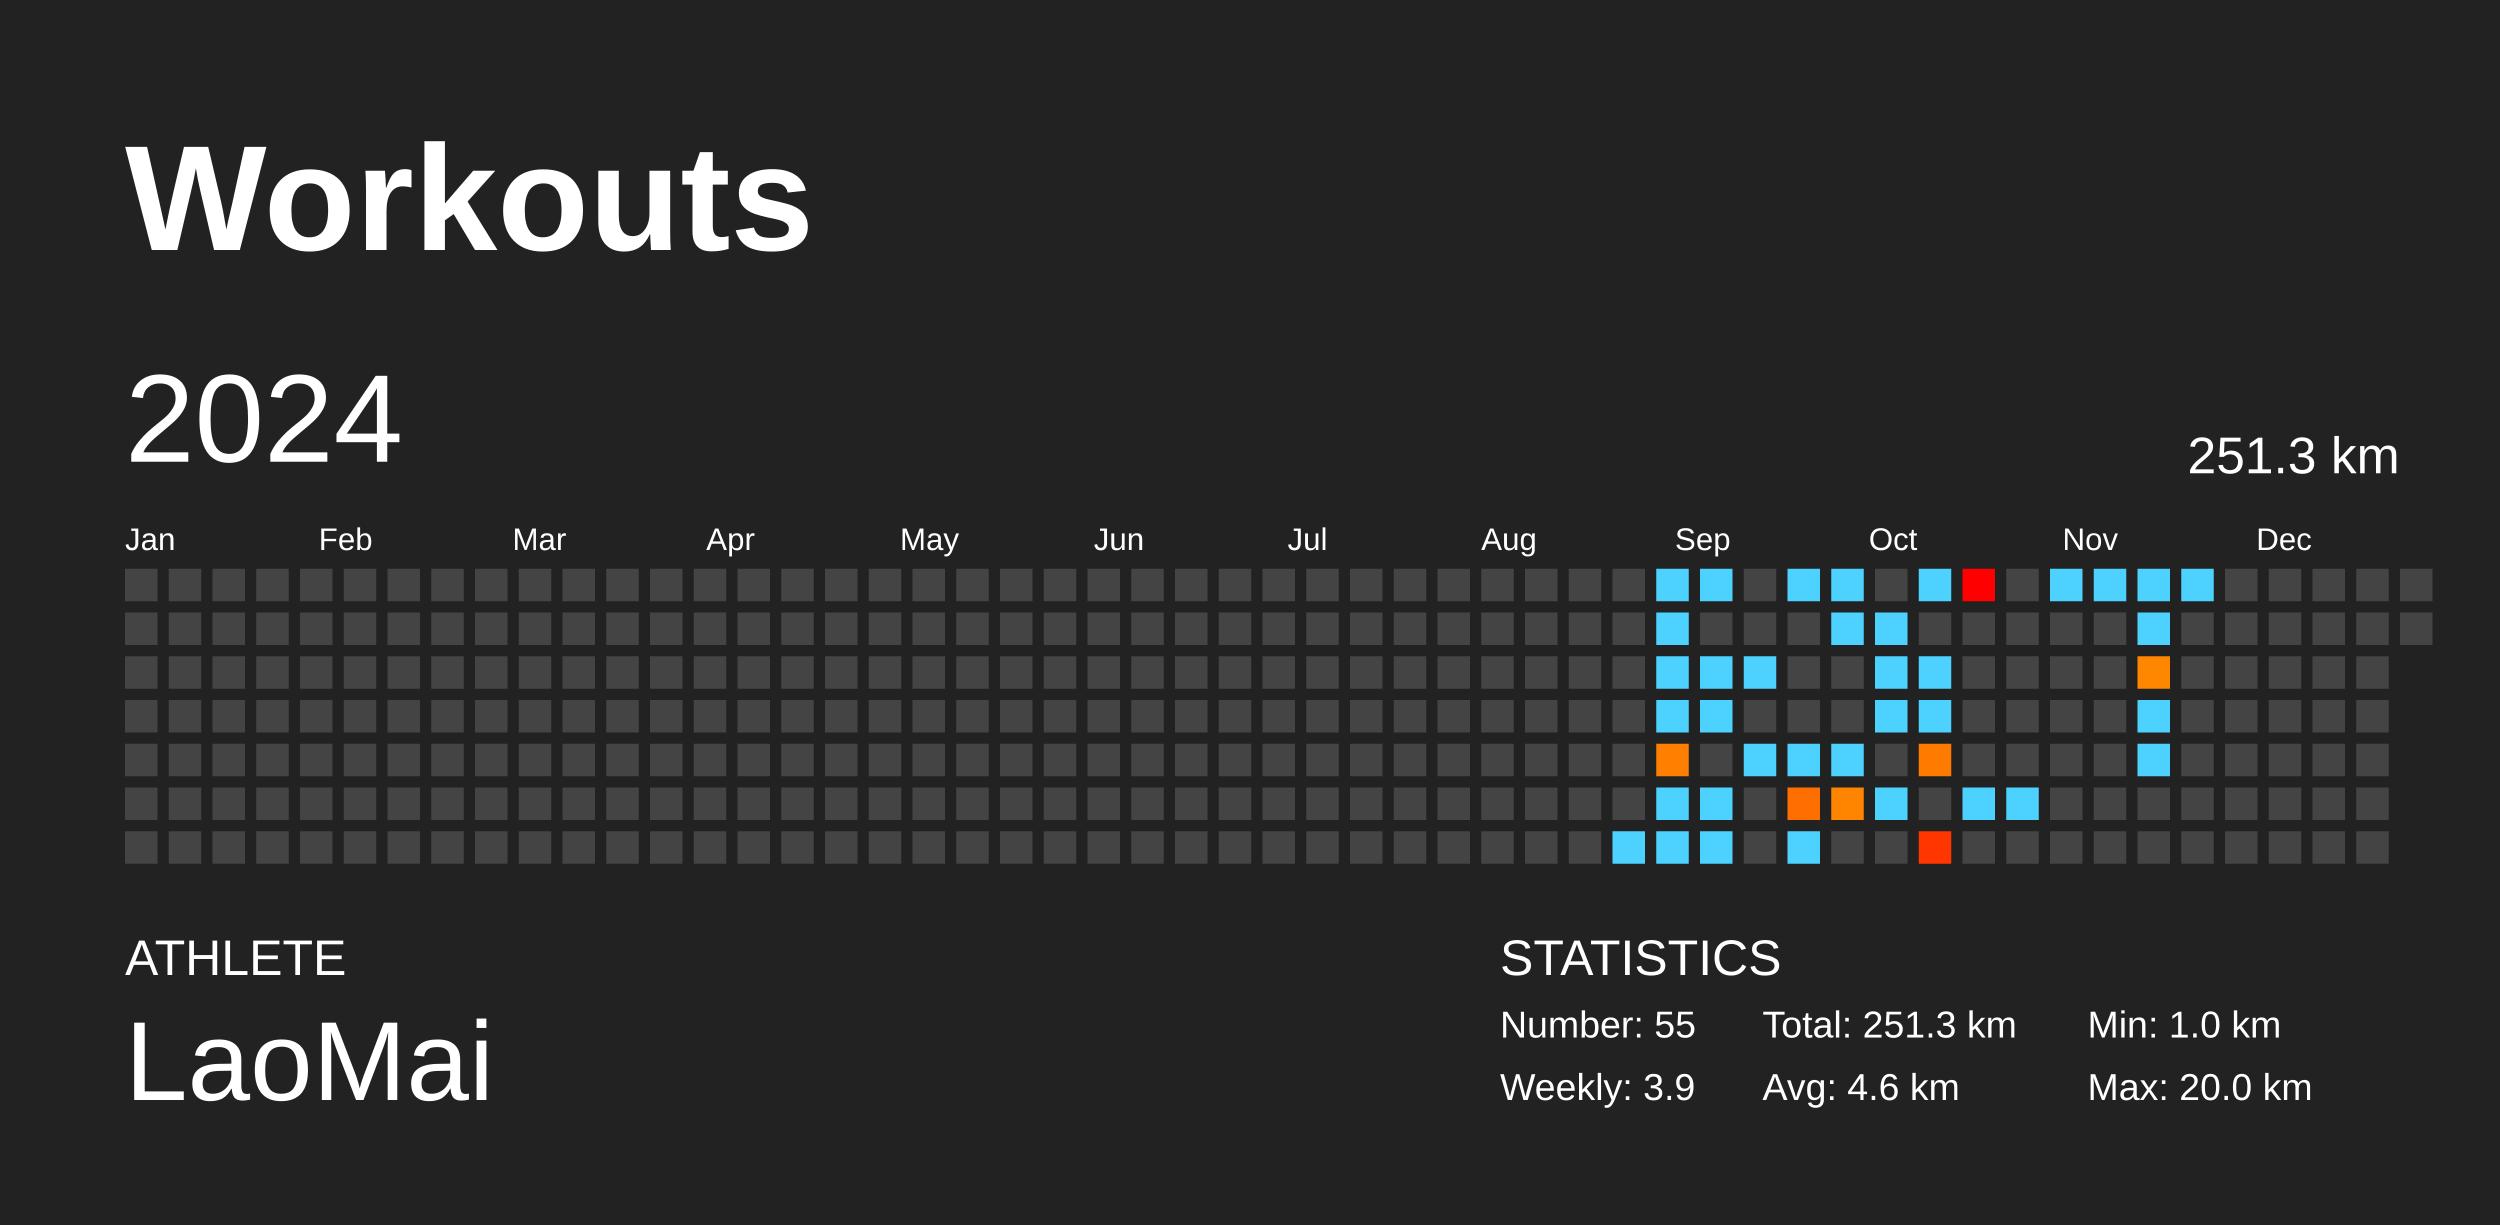
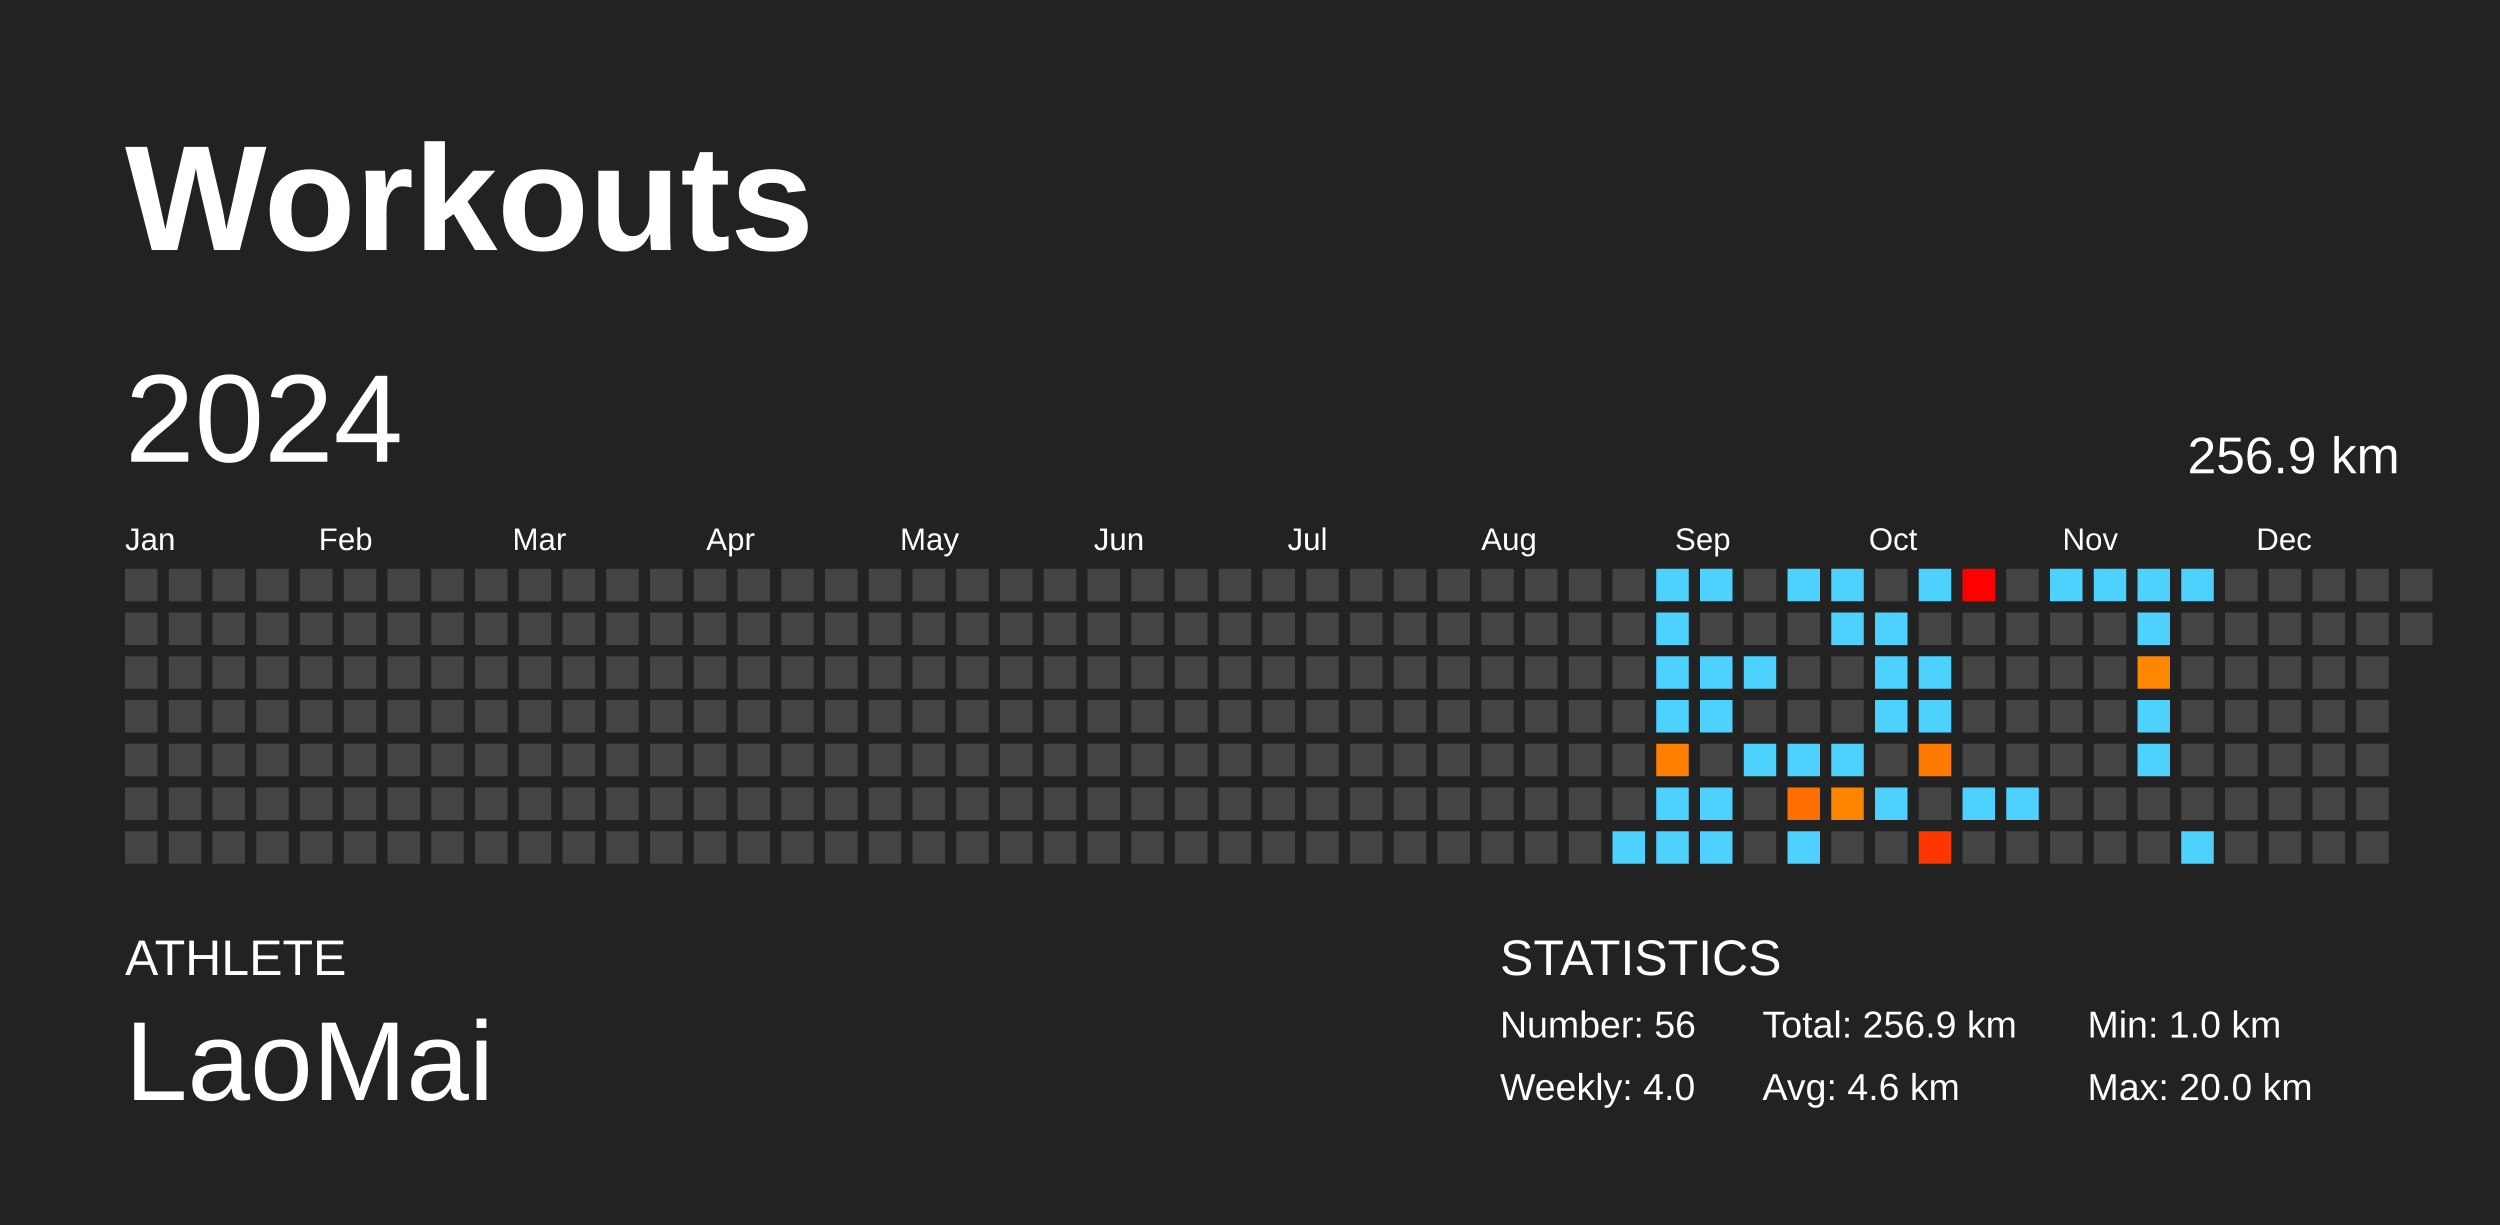
<svg xmlns="http://www.w3.org/2000/svg" baseProfile="full" height="98mm" version="1.1" viewBox="0,0,200,98" width="200mm">
  <defs />
  <rect fill="#222222" height="98" width="200" x="0" y="0" />
  <text fill="#FFFFFF" style="font-size:12px; font-family:Arial; font-weight:bold;" x="10" y="20">Workouts</text>
  <text fill="#FFFFFF" style="font-size:4px; font-family:Arial" x="10" y="78">ATHLETE</text>
  <text fill="#FFFFFF" style="font-size:9px; font-family:Arial" x="10" y="88">LaoMai</text>
  <text fill="#FFFFFF" style="font-size:4px; font-family:Arial" x="120" y="78">STATISTICS</text>
-   <text fill="#FFFFFF" style="font-size:3px; font-family:Arial" x="120" y="83">Number: 55</text>
-   <text fill="#FFFFFF" style="font-size:3px; font-family:Arial" x="120" y="88">Weekly: 3.9</text>
-   <text fill="#FFFFFF" style="font-size:3px; font-family:Arial" x="141" y="83">Total: 251.3 km</text>
+   <text fill="#FFFFFF" style="font-size:3px; font-family:Arial" x="120" y="83">Number: 56</text>
+   <text fill="#FFFFFF" style="font-size:3px; font-family:Arial" x="120" y="88">Weekly: 4.0</text>
+   <text fill="#FFFFFF" style="font-size:3px; font-family:Arial" x="141" y="83">Total: 256.9 km</text>
  <text fill="#FFFFFF" style="font-size:3px; font-family:Arial" x="141" y="88">Avg: 4.6 km</text>
  <text fill="#FFFFFF" style="font-size:3px; font-family:Arial" x="167" y="83">Min: 1.0 km</text>
  <text fill="#FFFFFF" style="font-size:3px; font-family:Arial" x="167" y="88">Max: 20.0 km</text>
  <text dominant-baseline="hanging" fill="#FFFFFF" style="font-size:10.0px; font-family:Arial;" x="10" y="30">2024</text>
-   <text dominant-baseline="hanging" fill="#FFFFFF" style="font-size:4.125px; font-family:Arial;" x="175" y="35">251.3 km</text>
+   <text dominant-baseline="hanging" fill="#FFFFFF" style="font-size:4.125px; font-family:Arial;" x="175" y="35">256.9 km</text>
  <text fill="#FFFFFF" style="font-size:2.5px; font-family:Arial" x="10.0" y="44">Jan</text>
  <text fill="#FFFFFF" style="font-size:2.5px; font-family:Arial" x="25.5" y="44">Feb</text>
  <text fill="#FFFFFF" style="font-size:2.5px; font-family:Arial" x="41.0" y="44">Mar</text>
  <text fill="#FFFFFF" style="font-size:2.5px; font-family:Arial" x="56.5" y="44">Apr</text>
  <text fill="#FFFFFF" style="font-size:2.5px; font-family:Arial" x="72.0" y="44">May</text>
  <text fill="#FFFFFF" style="font-size:2.5px; font-family:Arial" x="87.5" y="44">Jun</text>
  <text fill="#FFFFFF" style="font-size:2.5px; font-family:Arial" x="103.0" y="44">Jul</text>
  <text fill="#FFFFFF" style="font-size:2.5px; font-family:Arial" x="118.5" y="44">Aug</text>
  <text fill="#FFFFFF" style="font-size:2.5px; font-family:Arial" x="134.0" y="44">Sep</text>
  <text fill="#FFFFFF" style="font-size:2.5px; font-family:Arial" x="149.5" y="44">Oct</text>
  <text fill="#FFFFFF" style="font-size:2.5px; font-family:Arial" x="165.0" y="44">Nov</text>
  <text fill="#FFFFFF" style="font-size:2.5px; font-family:Arial" x="180.5" y="44">Dec</text>
  <rect fill="#444444" height="2.6" width="2.6" x="10.0" y="45.5" />
  <rect fill="#444444" height="2.6" width="2.6" x="10.0" y="49.0" />
  <rect fill="#444444" height="2.6" width="2.6" x="10.0" y="52.5" />
  <rect fill="#444444" height="2.6" width="2.6" x="10.0" y="56.0" />
  <rect fill="#444444" height="2.6" width="2.6" x="10.0" y="59.5" />
  <rect fill="#444444" height="2.6" width="2.6" x="10.0" y="63.0" />
  <rect fill="#444444" height="2.6" width="2.6" x="10.0" y="66.5" />
  <rect fill="#444444" height="2.6" width="2.6" x="13.5" y="45.5" />
  <rect fill="#444444" height="2.6" width="2.6" x="13.5" y="49.0" />
  <rect fill="#444444" height="2.6" width="2.6" x="13.5" y="52.5" />
  <rect fill="#444444" height="2.6" width="2.6" x="13.5" y="56.0" />
  <rect fill="#444444" height="2.6" width="2.6" x="13.5" y="59.5" />
  <rect fill="#444444" height="2.6" width="2.6" x="13.5" y="63.0" />
  <rect fill="#444444" height="2.6" width="2.6" x="13.5" y="66.5" />
  <rect fill="#444444" height="2.6" width="2.6" x="17.0" y="45.5" />
  <rect fill="#444444" height="2.6" width="2.6" x="17.0" y="49.0" />
  <rect fill="#444444" height="2.6" width="2.6" x="17.0" y="52.5" />
  <rect fill="#444444" height="2.6" width="2.6" x="17.0" y="56.0" />
  <rect fill="#444444" height="2.6" width="2.6" x="17.0" y="59.5" />
  <rect fill="#444444" height="2.6" width="2.6" x="17.0" y="63.0" />
  <rect fill="#444444" height="2.6" width="2.6" x="17.0" y="66.5" />
  <rect fill="#444444" height="2.6" width="2.6" x="20.5" y="45.5" />
  <rect fill="#444444" height="2.6" width="2.6" x="20.5" y="49.0" />
  <rect fill="#444444" height="2.6" width="2.6" x="20.5" y="52.5" />
  <rect fill="#444444" height="2.6" width="2.6" x="20.5" y="56.0" />
  <rect fill="#444444" height="2.6" width="2.6" x="20.5" y="59.5" />
  <rect fill="#444444" height="2.6" width="2.6" x="20.5" y="63.0" />
  <rect fill="#444444" height="2.6" width="2.6" x="20.5" y="66.5" />
  <rect fill="#444444" height="2.6" width="2.6" x="24.0" y="45.5" />
  <rect fill="#444444" height="2.6" width="2.6" x="24.0" y="49.0" />
  <rect fill="#444444" height="2.6" width="2.6" x="24.0" y="52.5" />
  <rect fill="#444444" height="2.6" width="2.6" x="24.0" y="56.0" />
  <rect fill="#444444" height="2.6" width="2.6" x="24.0" y="59.5" />
  <rect fill="#444444" height="2.6" width="2.6" x="24.0" y="63.0" />
  <rect fill="#444444" height="2.6" width="2.6" x="24.0" y="66.5" />
  <rect fill="#444444" height="2.6" width="2.6" x="27.5" y="45.5" />
  <rect fill="#444444" height="2.6" width="2.6" x="27.5" y="49.0" />
  <rect fill="#444444" height="2.6" width="2.6" x="27.5" y="52.5" />
  <rect fill="#444444" height="2.6" width="2.6" x="27.5" y="56.0" />
  <rect fill="#444444" height="2.6" width="2.6" x="27.5" y="59.5" />
  <rect fill="#444444" height="2.6" width="2.6" x="27.5" y="63.0" />
  <rect fill="#444444" height="2.6" width="2.6" x="27.5" y="66.5" />
  <rect fill="#444444" height="2.6" width="2.6" x="31.0" y="45.5" />
  <rect fill="#444444" height="2.6" width="2.6" x="31.0" y="49.0" />
  <rect fill="#444444" height="2.6" width="2.6" x="31.0" y="52.5" />
  <rect fill="#444444" height="2.6" width="2.6" x="31.0" y="56.0" />
  <rect fill="#444444" height="2.6" width="2.6" x="31.0" y="59.5" />
  <rect fill="#444444" height="2.6" width="2.6" x="31.0" y="63.0" />
  <rect fill="#444444" height="2.6" width="2.6" x="31.0" y="66.5" />
  <rect fill="#444444" height="2.6" width="2.6" x="34.5" y="45.5" />
  <rect fill="#444444" height="2.6" width="2.6" x="34.5" y="49.0" />
  <rect fill="#444444" height="2.6" width="2.6" x="34.5" y="52.5" />
  <rect fill="#444444" height="2.6" width="2.6" x="34.5" y="56.0" />
  <rect fill="#444444" height="2.6" width="2.6" x="34.5" y="59.5" />
  <rect fill="#444444" height="2.6" width="2.6" x="34.5" y="63.0" />
  <rect fill="#444444" height="2.6" width="2.6" x="34.5" y="66.5" />
  <rect fill="#444444" height="2.6" width="2.6" x="38.0" y="45.5" />
  <rect fill="#444444" height="2.6" width="2.6" x="38.0" y="49.0" />
  <rect fill="#444444" height="2.6" width="2.6" x="38.0" y="52.5" />
  <rect fill="#444444" height="2.6" width="2.6" x="38.0" y="56.0" />
  <rect fill="#444444" height="2.6" width="2.6" x="38.0" y="59.5" />
  <rect fill="#444444" height="2.6" width="2.6" x="38.0" y="63.0" />
  <rect fill="#444444" height="2.6" width="2.6" x="38.0" y="66.5" />
  <rect fill="#444444" height="2.6" width="2.6" x="41.5" y="45.5" />
  <rect fill="#444444" height="2.6" width="2.6" x="41.5" y="49.0" />
  <rect fill="#444444" height="2.6" width="2.6" x="41.5" y="52.5" />
  <rect fill="#444444" height="2.6" width="2.6" x="41.5" y="56.0" />
  <rect fill="#444444" height="2.6" width="2.6" x="41.5" y="59.5" />
  <rect fill="#444444" height="2.6" width="2.6" x="41.5" y="63.0" />
  <rect fill="#444444" height="2.6" width="2.6" x="41.5" y="66.5" />
  <rect fill="#444444" height="2.6" width="2.6" x="45.0" y="45.5" />
  <rect fill="#444444" height="2.6" width="2.6" x="45.0" y="49.0" />
  <rect fill="#444444" height="2.6" width="2.6" x="45.0" y="52.5" />
  <rect fill="#444444" height="2.6" width="2.6" x="45.0" y="56.0" />
  <rect fill="#444444" height="2.6" width="2.6" x="45.0" y="59.5" />
  <rect fill="#444444" height="2.6" width="2.6" x="45.0" y="63.0" />
  <rect fill="#444444" height="2.6" width="2.6" x="45.0" y="66.5" />
  <rect fill="#444444" height="2.6" width="2.6" x="48.5" y="45.5" />
  <rect fill="#444444" height="2.6" width="2.6" x="48.5" y="49.0" />
  <rect fill="#444444" height="2.6" width="2.6" x="48.5" y="52.5" />
  <rect fill="#444444" height="2.6" width="2.6" x="48.5" y="56.0" />
  <rect fill="#444444" height="2.6" width="2.6" x="48.5" y="59.5" />
  <rect fill="#444444" height="2.6" width="2.6" x="48.5" y="63.0" />
  <rect fill="#444444" height="2.6" width="2.6" x="48.5" y="66.5" />
  <rect fill="#444444" height="2.6" width="2.6" x="52.0" y="45.5" />
  <rect fill="#444444" height="2.6" width="2.6" x="52.0" y="49.0" />
  <rect fill="#444444" height="2.6" width="2.6" x="52.0" y="52.5" />
  <rect fill="#444444" height="2.6" width="2.6" x="52.0" y="56.0" />
  <rect fill="#444444" height="2.6" width="2.6" x="52.0" y="59.5" />
  <rect fill="#444444" height="2.6" width="2.6" x="52.0" y="63.0" />
  <rect fill="#444444" height="2.6" width="2.6" x="52.0" y="66.5" />
  <rect fill="#444444" height="2.6" width="2.6" x="55.5" y="45.5" />
  <rect fill="#444444" height="2.6" width="2.6" x="55.5" y="49.0" />
  <rect fill="#444444" height="2.6" width="2.6" x="55.5" y="52.5" />
  <rect fill="#444444" height="2.6" width="2.6" x="55.5" y="56.0" />
  <rect fill="#444444" height="2.6" width="2.6" x="55.5" y="59.5" />
  <rect fill="#444444" height="2.6" width="2.6" x="55.5" y="63.0" />
  <rect fill="#444444" height="2.6" width="2.6" x="55.5" y="66.5" />
  <rect fill="#444444" height="2.6" width="2.6" x="59.0" y="45.5" />
  <rect fill="#444444" height="2.6" width="2.6" x="59.0" y="49.0" />
  <rect fill="#444444" height="2.6" width="2.6" x="59.0" y="52.5" />
  <rect fill="#444444" height="2.6" width="2.6" x="59.0" y="56.0" />
  <rect fill="#444444" height="2.6" width="2.6" x="59.0" y="59.5" />
  <rect fill="#444444" height="2.6" width="2.6" x="59.0" y="63.0" />
  <rect fill="#444444" height="2.6" width="2.6" x="59.0" y="66.5" />
  <rect fill="#444444" height="2.6" width="2.6" x="62.5" y="45.5" />
  <rect fill="#444444" height="2.6" width="2.6" x="62.5" y="49.0" />
  <rect fill="#444444" height="2.6" width="2.6" x="62.5" y="52.5" />
  <rect fill="#444444" height="2.6" width="2.6" x="62.5" y="56.0" />
  <rect fill="#444444" height="2.6" width="2.6" x="62.5" y="59.5" />
  <rect fill="#444444" height="2.6" width="2.6" x="62.5" y="63.0" />
  <rect fill="#444444" height="2.6" width="2.6" x="62.5" y="66.5" />
  <rect fill="#444444" height="2.6" width="2.6" x="66.0" y="45.5" />
  <rect fill="#444444" height="2.6" width="2.6" x="66.0" y="49.0" />
  <rect fill="#444444" height="2.6" width="2.6" x="66.0" y="52.5" />
  <rect fill="#444444" height="2.6" width="2.6" x="66.0" y="56.0" />
  <rect fill="#444444" height="2.6" width="2.6" x="66.0" y="59.5" />
  <rect fill="#444444" height="2.6" width="2.6" x="66.0" y="63.0" />
  <rect fill="#444444" height="2.6" width="2.6" x="66.0" y="66.5" />
  <rect fill="#444444" height="2.6" width="2.6" x="69.5" y="45.5" />
  <rect fill="#444444" height="2.6" width="2.6" x="69.5" y="49.0" />
  <rect fill="#444444" height="2.6" width="2.6" x="69.5" y="52.5" />
  <rect fill="#444444" height="2.6" width="2.6" x="69.5" y="56.0" />
  <rect fill="#444444" height="2.6" width="2.6" x="69.5" y="59.5" />
  <rect fill="#444444" height="2.6" width="2.6" x="69.5" y="63.0" />
  <rect fill="#444444" height="2.6" width="2.6" x="69.5" y="66.5" />
  <rect fill="#444444" height="2.6" width="2.6" x="73.0" y="45.5" />
  <rect fill="#444444" height="2.6" width="2.6" x="73.0" y="49.0" />
  <rect fill="#444444" height="2.6" width="2.6" x="73.0" y="52.5" />
  <rect fill="#444444" height="2.6" width="2.6" x="73.0" y="56.0" />
  <rect fill="#444444" height="2.6" width="2.6" x="73.0" y="59.5" />
  <rect fill="#444444" height="2.6" width="2.6" x="73.0" y="63.0" />
  <rect fill="#444444" height="2.6" width="2.6" x="73.0" y="66.5" />
  <rect fill="#444444" height="2.6" width="2.6" x="76.5" y="45.5" />
  <rect fill="#444444" height="2.6" width="2.6" x="76.5" y="49.0" />
  <rect fill="#444444" height="2.6" width="2.6" x="76.5" y="52.5" />
  <rect fill="#444444" height="2.6" width="2.6" x="76.5" y="56.0" />
  <rect fill="#444444" height="2.6" width="2.6" x="76.5" y="59.5" />
  <rect fill="#444444" height="2.6" width="2.6" x="76.5" y="63.0" />
  <rect fill="#444444" height="2.6" width="2.6" x="76.5" y="66.5" />
  <rect fill="#444444" height="2.6" width="2.6" x="80.0" y="45.5" />
  <rect fill="#444444" height="2.6" width="2.6" x="80.0" y="49.0" />
  <rect fill="#444444" height="2.6" width="2.6" x="80.0" y="52.5" />
  <rect fill="#444444" height="2.6" width="2.6" x="80.0" y="56.0" />
  <rect fill="#444444" height="2.6" width="2.6" x="80.0" y="59.5" />
  <rect fill="#444444" height="2.6" width="2.6" x="80.0" y="63.0" />
  <rect fill="#444444" height="2.6" width="2.6" x="80.0" y="66.5" />
  <rect fill="#444444" height="2.6" width="2.6" x="83.5" y="45.5" />
  <rect fill="#444444" height="2.6" width="2.6" x="83.5" y="49.0" />
  <rect fill="#444444" height="2.6" width="2.6" x="83.5" y="52.5" />
  <rect fill="#444444" height="2.6" width="2.6" x="83.5" y="56.0" />
  <rect fill="#444444" height="2.6" width="2.6" x="83.5" y="59.5" />
  <rect fill="#444444" height="2.6" width="2.6" x="83.5" y="63.0" />
  <rect fill="#444444" height="2.6" width="2.6" x="83.5" y="66.5" />
  <rect fill="#444444" height="2.6" width="2.6" x="87.0" y="45.5" />
  <rect fill="#444444" height="2.6" width="2.6" x="87.0" y="49.0" />
  <rect fill="#444444" height="2.6" width="2.6" x="87.0" y="52.5" />
  <rect fill="#444444" height="2.6" width="2.6" x="87.0" y="56.0" />
  <rect fill="#444444" height="2.6" width="2.6" x="87.0" y="59.5" />
  <rect fill="#444444" height="2.6" width="2.6" x="87.0" y="63.0" />
  <rect fill="#444444" height="2.6" width="2.6" x="87.0" y="66.5" />
  <rect fill="#444444" height="2.6" width="2.6" x="90.5" y="45.5" />
  <rect fill="#444444" height="2.6" width="2.6" x="90.5" y="49.0" />
  <rect fill="#444444" height="2.6" width="2.6" x="90.5" y="52.5" />
  <rect fill="#444444" height="2.6" width="2.6" x="90.5" y="56.0" />
  <rect fill="#444444" height="2.6" width="2.6" x="90.5" y="59.5" />
  <rect fill="#444444" height="2.6" width="2.6" x="90.5" y="63.0" />
  <rect fill="#444444" height="2.6" width="2.6" x="90.5" y="66.5" />
  <rect fill="#444444" height="2.6" width="2.6" x="94.0" y="45.5" />
  <rect fill="#444444" height="2.6" width="2.6" x="94.0" y="49.0" />
  <rect fill="#444444" height="2.6" width="2.6" x="94.0" y="52.5" />
  <rect fill="#444444" height="2.6" width="2.6" x="94.0" y="56.0" />
  <rect fill="#444444" height="2.6" width="2.6" x="94.0" y="59.5" />
  <rect fill="#444444" height="2.6" width="2.6" x="94.0" y="63.0" />
  <rect fill="#444444" height="2.6" width="2.6" x="94.0" y="66.5" />
  <rect fill="#444444" height="2.6" width="2.6" x="97.5" y="45.5" />
  <rect fill="#444444" height="2.6" width="2.6" x="97.5" y="49.0" />
  <rect fill="#444444" height="2.6" width="2.6" x="97.5" y="52.5" />
  <rect fill="#444444" height="2.6" width="2.6" x="97.5" y="56.0" />
  <rect fill="#444444" height="2.6" width="2.6" x="97.5" y="59.5" />
  <rect fill="#444444" height="2.6" width="2.6" x="97.5" y="63.0" />
  <rect fill="#444444" height="2.6" width="2.6" x="97.5" y="66.5" />
  <rect fill="#444444" height="2.6" width="2.6" x="101.0" y="45.5" />
  <rect fill="#444444" height="2.6" width="2.6" x="101.0" y="49.0" />
  <rect fill="#444444" height="2.6" width="2.6" x="101.0" y="52.5" />
  <rect fill="#444444" height="2.6" width="2.6" x="101.0" y="56.0" />
  <rect fill="#444444" height="2.6" width="2.6" x="101.0" y="59.5" />
  <rect fill="#444444" height="2.6" width="2.6" x="101.0" y="63.0" />
  <rect fill="#444444" height="2.6" width="2.6" x="101.0" y="66.5" />
  <rect fill="#444444" height="2.6" width="2.6" x="104.5" y="45.5" />
  <rect fill="#444444" height="2.6" width="2.6" x="104.5" y="49.0" />
  <rect fill="#444444" height="2.6" width="2.6" x="104.5" y="52.5" />
  <rect fill="#444444" height="2.6" width="2.6" x="104.5" y="56.0" />
  <rect fill="#444444" height="2.6" width="2.6" x="104.5" y="59.5" />
  <rect fill="#444444" height="2.6" width="2.6" x="104.5" y="63.0" />
  <rect fill="#444444" height="2.6" width="2.6" x="104.5" y="66.5" />
  <rect fill="#444444" height="2.6" width="2.6" x="108.0" y="45.5" />
  <rect fill="#444444" height="2.6" width="2.6" x="108.0" y="49.0" />
  <rect fill="#444444" height="2.6" width="2.6" x="108.0" y="52.5" />
  <rect fill="#444444" height="2.6" width="2.6" x="108.0" y="56.0" />
  <rect fill="#444444" height="2.6" width="2.6" x="108.0" y="59.5" />
  <rect fill="#444444" height="2.6" width="2.6" x="108.0" y="63.0" />
  <rect fill="#444444" height="2.6" width="2.6" x="108.0" y="66.5" />
  <rect fill="#444444" height="2.6" width="2.6" x="111.5" y="45.5" />
  <rect fill="#444444" height="2.6" width="2.6" x="111.5" y="49.0" />
  <rect fill="#444444" height="2.6" width="2.6" x="111.5" y="52.5" />
  <rect fill="#444444" height="2.6" width="2.6" x="111.5" y="56.0" />
  <rect fill="#444444" height="2.6" width="2.6" x="111.5" y="59.5" />
  <rect fill="#444444" height="2.6" width="2.6" x="111.5" y="63.0" />
  <rect fill="#444444" height="2.6" width="2.6" x="111.5" y="66.5" />
  <rect fill="#444444" height="2.6" width="2.6" x="115.0" y="45.5" />
  <rect fill="#444444" height="2.6" width="2.6" x="115.0" y="49.0" />
  <rect fill="#444444" height="2.6" width="2.6" x="115.0" y="52.5" />
  <rect fill="#444444" height="2.6" width="2.6" x="115.0" y="56.0" />
  <rect fill="#444444" height="2.6" width="2.6" x="115.0" y="59.5" />
  <rect fill="#444444" height="2.6" width="2.6" x="115.0" y="63.0" />
  <rect fill="#444444" height="2.6" width="2.6" x="115.0" y="66.5" />
  <rect fill="#444444" height="2.6" width="2.6" x="118.5" y="45.5" />
  <rect fill="#444444" height="2.6" width="2.6" x="118.5" y="49.0" />
  <rect fill="#444444" height="2.6" width="2.6" x="118.5" y="52.5" />
  <rect fill="#444444" height="2.6" width="2.6" x="118.5" y="56.0" />
  <rect fill="#444444" height="2.6" width="2.6" x="118.5" y="59.5" />
  <rect fill="#444444" height="2.6" width="2.6" x="118.5" y="63.0" />
  <rect fill="#444444" height="2.6" width="2.6" x="118.5" y="66.5" />
  <rect fill="#444444" height="2.6" width="2.6" x="122.0" y="45.5" />
  <rect fill="#444444" height="2.6" width="2.6" x="122.0" y="49.0" />
  <rect fill="#444444" height="2.6" width="2.6" x="122.0" y="52.5" />
  <rect fill="#444444" height="2.6" width="2.6" x="122.0" y="56.0" />
  <rect fill="#444444" height="2.6" width="2.6" x="122.0" y="59.5" />
  <rect fill="#444444" height="2.6" width="2.6" x="122.0" y="63.0" />
  <rect fill="#444444" height="2.6" width="2.6" x="122.0" y="66.5" />
  <rect fill="#444444" height="2.6" width="2.6" x="125.5" y="45.5" />
  <rect fill="#444444" height="2.6" width="2.6" x="125.5" y="49.0" />
  <rect fill="#444444" height="2.6" width="2.6" x="125.5" y="52.5" />
  <rect fill="#444444" height="2.6" width="2.6" x="125.5" y="56.0" />
  <rect fill="#444444" height="2.6" width="2.6" x="125.5" y="59.5" />
  <rect fill="#444444" height="2.6" width="2.6" x="125.5" y="63.0" />
  <rect fill="#444444" height="2.6" width="2.6" x="125.5" y="66.5" />
  <rect fill="#444444" height="2.6" width="2.6" x="129.0" y="45.5" />
  <rect fill="#444444" height="2.6" width="2.6" x="129.0" y="49.0" />
  <rect fill="#444444" height="2.6" width="2.6" x="129.0" y="52.5" />
  <rect fill="#444444" height="2.6" width="2.6" x="129.0" y="56.0" />
  <rect fill="#444444" height="2.6" width="2.6" x="129.0" y="59.5" />
  <rect fill="#444444" height="2.6" width="2.6" x="129.0" y="63.0" />
  <rect fill="#4dd2ff" height="2.6" width="2.6" x="129.0" y="66.5" />
  <rect fill="#4dd2ff" height="2.6" width="2.6" x="132.5" y="45.5" />
  <rect fill="#4dd2ff" height="2.6" width="2.6" x="132.5" y="49.0" />
  <rect fill="#4dd2ff" height="2.6" width="2.6" x="132.5" y="52.5" />
  <rect fill="#4dd2ff" height="2.6" width="2.6" x="132.5" y="56.0" />
  <rect fill="#ff7f00" height="2.6" width="2.6" x="132.5" y="59.5" />
  <rect fill="#4dd2ff" height="2.6" width="2.6" x="132.5" y="63.0" />
  <rect fill="#4dd2ff" height="2.6" width="2.6" x="132.5" y="66.5" />
  <rect fill="#4dd2ff" height="2.6" width="2.6" x="136.0" y="45.5" />
  <rect fill="#444444" height="2.6" width="2.6" x="136.0" y="49.0" />
  <rect fill="#4dd2ff" height="2.6" width="2.6" x="136.0" y="52.5" />
  <rect fill="#4dd2ff" height="2.6" width="2.6" x="136.0" y="56.0" />
  <rect fill="#444444" height="2.6" width="2.6" x="136.0" y="59.5" />
  <rect fill="#4dd2ff" height="2.6" width="2.6" x="136.0" y="63.0" />
  <rect fill="#4dd2ff" height="2.6" width="2.6" x="136.0" y="66.5" />
  <rect fill="#444444" height="2.6" width="2.6" x="139.5" y="45.5" />
  <rect fill="#444444" height="2.6" width="2.6" x="139.5" y="49.0" />
  <rect fill="#4dd2ff" height="2.6" width="2.6" x="139.5" y="52.5" />
  <rect fill="#444444" height="2.6" width="2.6" x="139.5" y="56.0" />
  <rect fill="#4dd2ff" height="2.6" width="2.6" x="139.5" y="59.5" />
  <rect fill="#444444" height="2.6" width="2.6" x="139.5" y="63.0" />
  <rect fill="#444444" height="2.6" width="2.6" x="139.5" y="66.5" />
  <rect fill="#4dd2ff" height="2.6" width="2.6" x="143.0" y="45.5" />
  <rect fill="#444444" height="2.6" width="2.6" x="143.0" y="49.0" />
  <rect fill="#444444" height="2.6" width="2.6" x="143.0" y="52.5" />
  <rect fill="#444444" height="2.6" width="2.6" x="143.0" y="56.0" />
  <rect fill="#4dd2ff" height="2.6" width="2.6" x="143.0" y="59.5" />
  <rect fill="#ff6e00" height="2.6" width="2.6" x="143.0" y="63.0" />
  <rect fill="#4dd2ff" height="2.6" width="2.6" x="143.0" y="66.5" />
  <rect fill="#4dd2ff" height="2.6" width="2.6" x="146.5" y="45.5" />
  <rect fill="#4dd2ff" height="2.6" width="2.6" x="146.5" y="49.0" />
  <rect fill="#444444" height="2.6" width="2.6" x="146.5" y="52.5" />
  <rect fill="#444444" height="2.6" width="2.6" x="146.5" y="56.0" />
  <rect fill="#4dd2ff" height="2.6" width="2.6" x="146.5" y="59.5" />
  <rect fill="#ff8400" height="2.6" width="2.6" x="146.5" y="63.0" />
  <rect fill="#444444" height="2.6" width="2.6" x="146.5" y="66.5" />
  <rect fill="#444444" height="2.6" width="2.6" x="150.0" y="45.5" />
  <rect fill="#4dd2ff" height="2.6" width="2.6" x="150.0" y="49.0" />
  <rect fill="#4dd2ff" height="2.6" width="2.6" x="150.0" y="52.5" />
  <rect fill="#4dd2ff" height="2.6" width="2.6" x="150.0" y="56.0" />
  <rect fill="#444444" height="2.6" width="2.6" x="150.0" y="59.5" />
  <rect fill="#4dd2ff" height="2.6" width="2.6" x="150.0" y="63.0" />
  <rect fill="#444444" height="2.6" width="2.6" x="150.0" y="66.5" />
  <rect fill="#4dd2ff" height="2.6" width="2.6" x="153.5" y="45.5" />
  <rect fill="#444444" height="2.6" width="2.6" x="153.5" y="49.0" />
  <rect fill="#4dd2ff" height="2.6" width="2.6" x="153.5" y="52.5" />
  <rect fill="#4dd2ff" height="2.6" width="2.6" x="153.5" y="56.0" />
  <rect fill="#ff7b00" height="2.6" width="2.6" x="153.5" y="59.5" />
  <rect fill="#444444" height="2.6" width="2.6" x="153.5" y="63.0" />
  <rect fill="#ff3600" height="2.6" width="2.6" x="153.5" y="66.5" />
  <rect fill="red" height="2.6" width="2.6" x="157.0" y="45.5" />
  <rect fill="#444444" height="2.6" width="2.6" x="157.0" y="49.0" />
  <rect fill="#444444" height="2.6" width="2.6" x="157.0" y="52.5" />
  <rect fill="#444444" height="2.6" width="2.6" x="157.0" y="56.0" />
  <rect fill="#444444" height="2.6" width="2.6" x="157.0" y="59.5" />
  <rect fill="#4dd2ff" height="2.6" width="2.6" x="157.0" y="63.0" />
  <rect fill="#444444" height="2.6" width="2.6" x="157.0" y="66.5" />
  <rect fill="#444444" height="2.6" width="2.6" x="160.5" y="45.5" />
  <rect fill="#444444" height="2.6" width="2.6" x="160.5" y="49.0" />
  <rect fill="#444444" height="2.6" width="2.6" x="160.5" y="52.5" />
  <rect fill="#444444" height="2.6" width="2.6" x="160.5" y="56.0" />
  <rect fill="#444444" height="2.6" width="2.6" x="160.5" y="59.5" />
  <rect fill="#4dd2ff" height="2.6" width="2.6" x="160.5" y="63.0" />
  <rect fill="#444444" height="2.6" width="2.6" x="160.5" y="66.5" />
  <rect fill="#4dd2ff" height="2.6" width="2.6" x="164.0" y="45.5" />
  <rect fill="#444444" height="2.6" width="2.6" x="164.0" y="49.0" />
  <rect fill="#444444" height="2.6" width="2.6" x="164.0" y="52.5" />
  <rect fill="#444444" height="2.6" width="2.6" x="164.0" y="56.0" />
  <rect fill="#444444" height="2.6" width="2.6" x="164.0" y="59.5" />
  <rect fill="#444444" height="2.6" width="2.6" x="164.0" y="63.0" />
  <rect fill="#444444" height="2.6" width="2.6" x="164.0" y="66.5" />
  <rect fill="#4dd2ff" height="2.6" width="2.6" x="167.5" y="45.5" />
  <rect fill="#444444" height="2.6" width="2.6" x="167.5" y="49.0" />
  <rect fill="#444444" height="2.6" width="2.6" x="167.5" y="52.5" />
  <rect fill="#444444" height="2.6" width="2.6" x="167.5" y="56.0" />
  <rect fill="#444444" height="2.6" width="2.6" x="167.5" y="59.5" />
  <rect fill="#444444" height="2.6" width="2.6" x="167.5" y="63.0" />
  <rect fill="#444444" height="2.6" width="2.6" x="167.5" y="66.5" />
  <rect fill="#4dd2ff" height="2.6" width="2.6" x="171.0" y="45.5" />
  <rect fill="#4dd2ff" height="2.6" width="2.6" x="171.0" y="49.0" />
  <rect fill="#ff8700" height="2.6" width="2.6" x="171.0" y="52.5" />
  <rect fill="#4dd2ff" height="2.6" width="2.6" x="171.0" y="56.0" />
  <rect fill="#4dd2ff" height="2.6" width="2.6" x="171.0" y="59.5" />
  <rect fill="#444444" height="2.6" width="2.6" x="171.0" y="63.0" />
  <rect fill="#444444" height="2.6" width="2.6" x="171.0" y="66.5" />
  <rect fill="#4dd2ff" height="2.6" width="2.6" x="174.5" y="45.5" />
  <rect fill="#444444" height="2.6" width="2.6" x="174.5" y="49.0" />
  <rect fill="#444444" height="2.6" width="2.6" x="174.5" y="52.5" />
  <rect fill="#444444" height="2.6" width="2.6" x="174.5" y="56.0" />
  <rect fill="#444444" height="2.6" width="2.6" x="174.5" y="59.5" />
  <rect fill="#444444" height="2.6" width="2.6" x="174.5" y="63.0" />
-   <rect fill="#444444" height="2.6" width="2.6" x="174.5" y="66.5" />
+   <rect fill="#4dd2ff" height="2.6" width="2.6" x="174.5" y="66.5" />
  <rect fill="#444444" height="2.6" width="2.6" x="178.0" y="45.5" />
  <rect fill="#444444" height="2.6" width="2.6" x="178.0" y="49.0" />
  <rect fill="#444444" height="2.6" width="2.6" x="178.0" y="52.5" />
  <rect fill="#444444" height="2.6" width="2.6" x="178.0" y="56.0" />
  <rect fill="#444444" height="2.6" width="2.6" x="178.0" y="59.5" />
  <rect fill="#444444" height="2.6" width="2.6" x="178.0" y="63.0" />
  <rect fill="#444444" height="2.6" width="2.6" x="178.0" y="66.5" />
  <rect fill="#444444" height="2.6" width="2.6" x="181.5" y="45.5" />
  <rect fill="#444444" height="2.6" width="2.6" x="181.5" y="49.0" />
  <rect fill="#444444" height="2.6" width="2.6" x="181.5" y="52.5" />
  <rect fill="#444444" height="2.6" width="2.6" x="181.5" y="56.0" />
  <rect fill="#444444" height="2.6" width="2.6" x="181.5" y="59.5" />
  <rect fill="#444444" height="2.6" width="2.6" x="181.5" y="63.0" />
  <rect fill="#444444" height="2.6" width="2.6" x="181.5" y="66.5" />
  <rect fill="#444444" height="2.6" width="2.6" x="185.0" y="45.5" />
  <rect fill="#444444" height="2.6" width="2.6" x="185.0" y="49.0" />
  <rect fill="#444444" height="2.6" width="2.6" x="185.0" y="52.5" />
  <rect fill="#444444" height="2.6" width="2.6" x="185.0" y="56.0" />
  <rect fill="#444444" height="2.6" width="2.6" x="185.0" y="59.5" />
  <rect fill="#444444" height="2.6" width="2.6" x="185.0" y="63.0" />
  <rect fill="#444444" height="2.6" width="2.6" x="185.0" y="66.5" />
  <rect fill="#444444" height="2.6" width="2.6" x="188.5" y="45.5" />
  <rect fill="#444444" height="2.6" width="2.6" x="188.5" y="49.0" />
  <rect fill="#444444" height="2.6" width="2.6" x="188.5" y="52.5" />
  <rect fill="#444444" height="2.6" width="2.6" x="188.5" y="56.0" />
  <rect fill="#444444" height="2.6" width="2.6" x="188.5" y="59.5" />
  <rect fill="#444444" height="2.6" width="2.6" x="188.5" y="63.0" />
  <rect fill="#444444" height="2.6" width="2.6" x="188.5" y="66.5" />
  <rect fill="#444444" height="2.6" width="2.6" x="192.0" y="45.5" />
  <rect fill="#444444" height="2.6" width="2.6" x="192.0" y="49.0" />
</svg>
